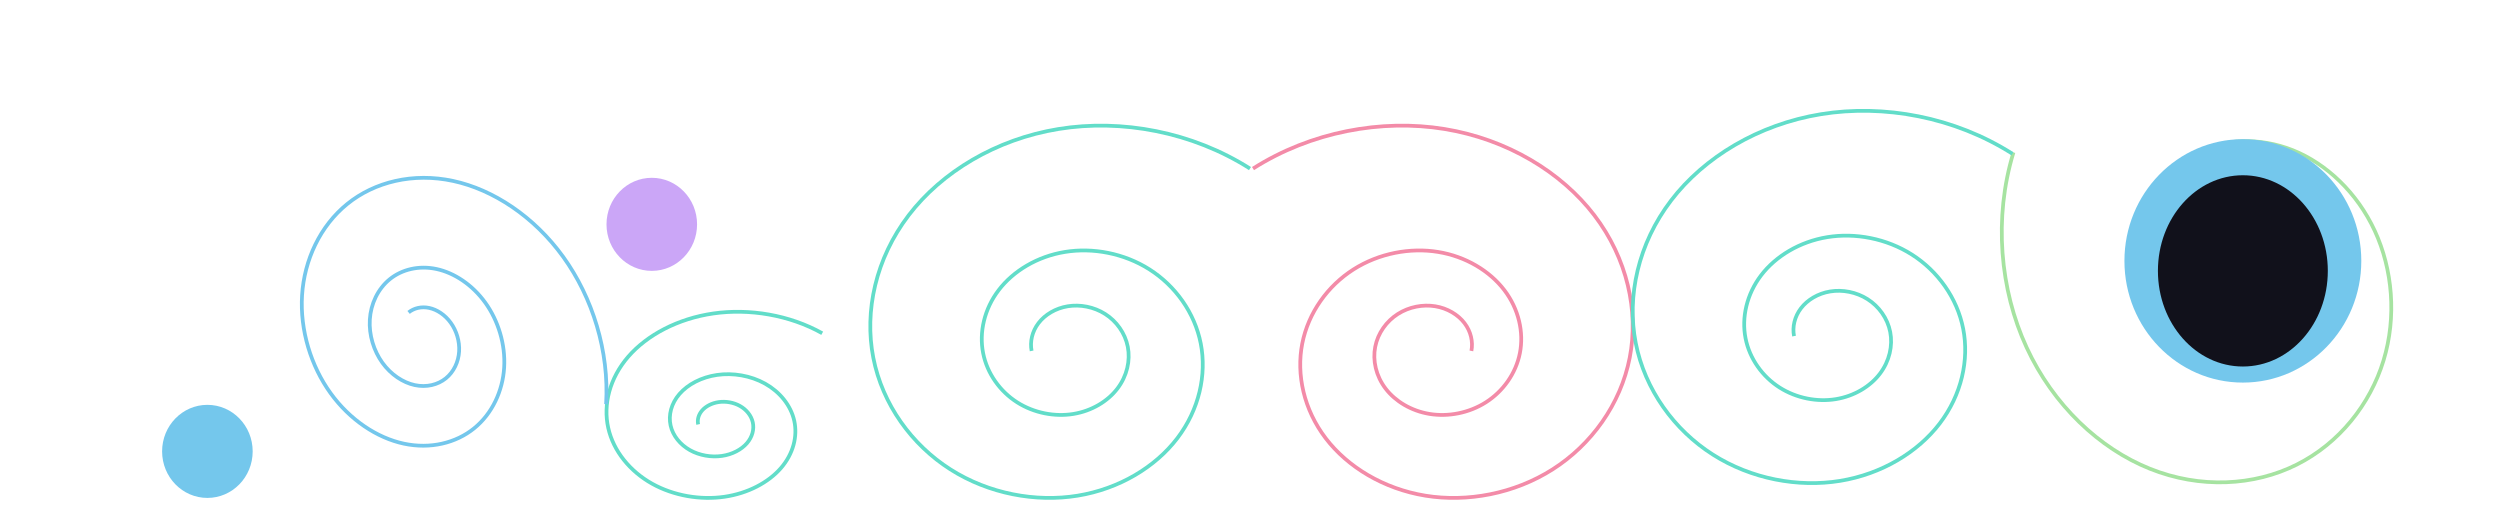
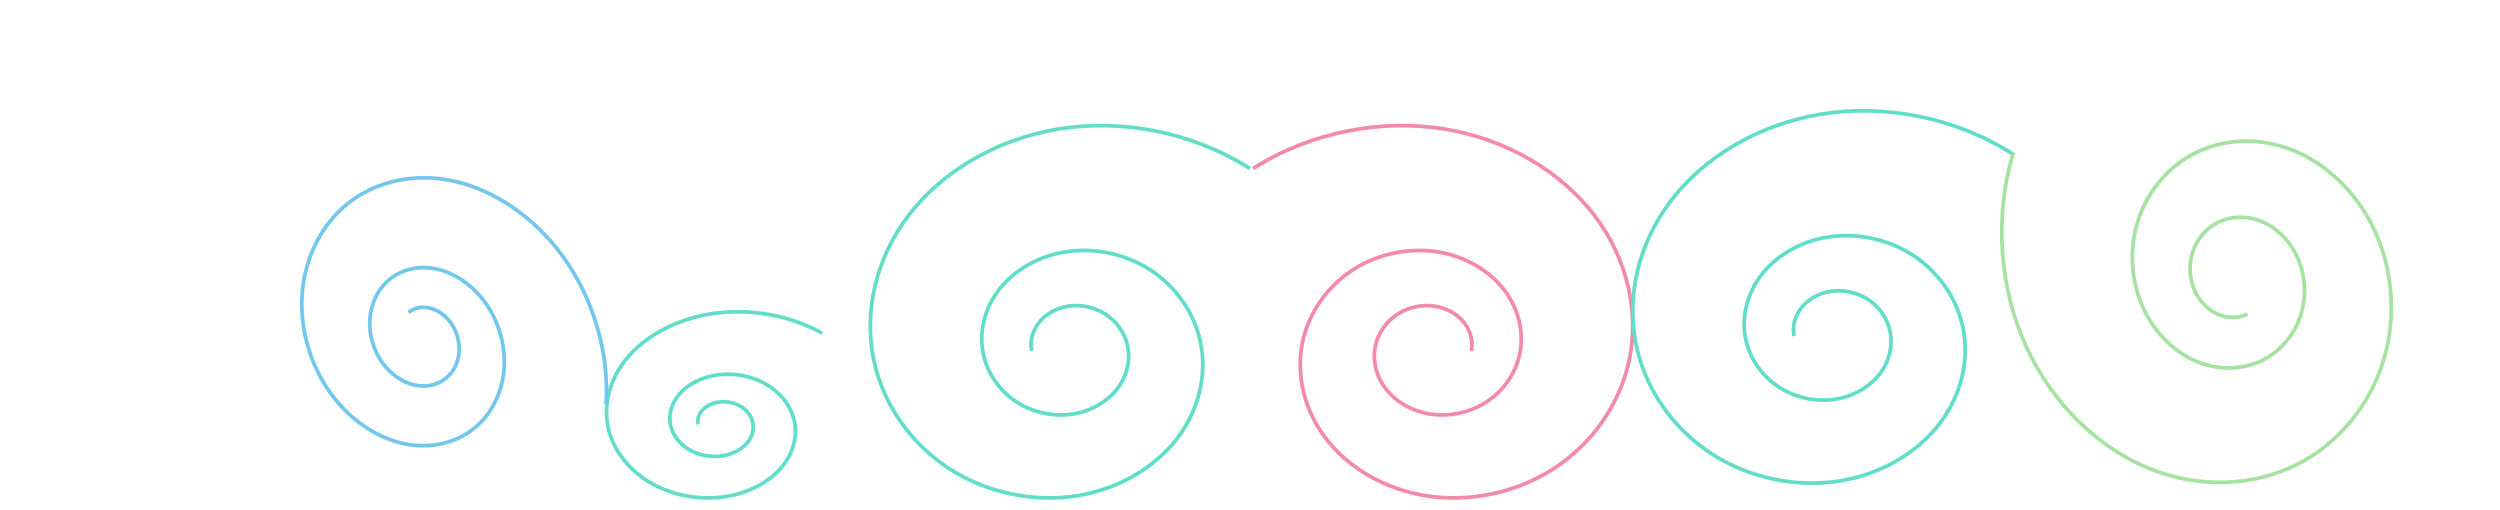
- <svg xmlns="http://www.w3.org/2000/svg" height="102.0px" stroke-miterlimit="10" style="fill-rule:nonzero;clip-rule:evenodd;stroke-linecap:round;stroke-linejoin:round;" version="1.1" viewBox="0 0 500 102" width="500.0px" xml:space="preserve">
+ <svg xmlns="http://www.w3.org/2000/svg" xmlns:ns1="http://vectornator.io" height="100%" stroke-miterlimit="10" style="fill-rule:nonzero;clip-rule:evenodd;stroke-linecap:round;stroke-linejoin:round;" version="1.1" viewBox="0 0 500 102" width="100%" xml:space="preserve">
  <defs />
-   <g id="Layer-1">
-     <path d="M449.531 62.791C447.869 63.624 445.768 63.739 443.801 62.952C441.835 62.164 440.028 60.47 438.987 58.216C437.945 55.961 437.692 53.166 438.473 50.601C439.254 48.036 441.074 45.736 443.575 44.483C446.075 43.231 449.236 43.057 452.194 44.241C455.153 45.426 457.871 47.975 459.438 51.367C461.005 54.758 461.385 58.964 460.21 62.823C459.035 66.682 456.297 70.142 452.535 72.026C448.774 73.91 444.019 74.172 439.568 72.39C435.117 70.608 431.028 66.773 428.671 61.671C426.313 56.568 425.742 50.241 427.509 44.436C429.276 38.63 433.395 33.425 439.055 30.59C444.714 27.755 451.867 27.362 458.563 30.043C465.26 32.724 471.411 38.493 474.957 46.169C478.504 53.845 479.364 63.363 476.705 72.097C474.047 80.831 467.849 88.663 459.335 92.928C450.822 97.192 440.06 97.784 429.986 93.751C419.912 89.717 410.658 81.038 405.323 69.49C399.987 57.942 398.694 43.622 402.693 30.483" fill="none" opacity="1" stroke="#a6e3a1" stroke-linecap="butt" stroke-linejoin="miter" stroke-width="0.75" />
-     <path d="M139.63 84.884C139.427 83.972 139.684 82.944 140.414 82.103C141.145 81.261 142.347 80.618 143.739 80.418C145.132 80.218 146.7 80.471 147.985 81.191C149.271 81.91 150.252 83.096 150.557 84.468C150.862 85.84 150.476 87.386 149.377 88.652C148.279 89.919 146.47 90.887 144.375 91.187C142.28 91.487 139.92 91.107 137.987 90.024C136.054 88.941 134.577 87.159 134.118 85.094C133.659 83.03 134.24 80.704 135.893 78.799C137.546 76.893 140.267 75.438 143.419 74.986C146.57 74.534 150.12 75.106 153.029 76.735C155.937 78.364 158.16 81.046 158.85 84.152C159.54 87.258 158.666 90.756 156.179 93.623C153.692 96.489 149.598 98.679 144.857 99.359C140.116 100.039 134.775 99.178 130.4 96.728C126.024 94.277 122.681 90.242 121.643 85.569C120.605 80.897 121.919 75.633 125.66 71.321C129.401 67.009 135.561 63.714 142.693 62.691C149.826 61.668 157.861 62.963 164.444 66.65" fill="none" opacity="1" stroke="#62ddc9" stroke-linecap="butt" stroke-linejoin="miter" stroke-width="0.75" />
-     <path d="M206.322 70.184C205.966 68.36 206.417 66.305 207.703 64.621C208.988 62.937 211.105 61.651 213.556 61.252C216.007 60.852 218.768 61.358 221.03 62.797C223.292 64.237 225.02 66.607 225.557 69.352C226.094 72.096 225.414 75.188 223.48 77.721C221.546 80.254 218.362 82.189 214.675 82.79C210.987 83.391 206.834 82.63 203.431 80.465C200.027 78.299 197.427 74.733 196.62 70.604C195.813 66.475 196.835 61.824 199.745 58.013C202.654 54.203 207.444 51.291 212.992 50.387C218.539 49.483 224.788 50.628 229.908 53.886C235.027 57.144 238.939 62.508 240.153 68.72C241.368 74.932 239.83 81.929 235.453 87.662C231.076 93.395 223.869 97.775 215.523 99.135C207.178 100.495 197.777 98.773 190.075 93.871C182.373 88.97 176.488 80.9 174.661 71.555C172.834 62.21 175.148 51.683 181.733 43.058C188.318 34.433 199.16 27.844 211.715 25.798C224.27 23.752 238.413 26.343 250 33.717" fill="none" opacity="1" stroke="#62ddc9" stroke-linecap="butt" stroke-linejoin="miter" stroke-width="0.75" />
-     <path d="M294.279 70.184C294.635 68.36 294.184 66.305 292.898 64.621C291.613 62.937 289.496 61.651 287.045 61.252C284.594 60.852 281.833 61.358 279.571 62.797C277.309 64.237 275.581 66.607 275.044 69.352C274.507 72.096 275.187 75.188 277.121 77.721C279.055 80.254 282.239 82.189 285.926 82.79C289.614 83.391 293.767 82.63 297.17 80.465C300.574 78.299 303.174 74.733 303.981 70.604C304.788 66.475 303.766 61.824 300.856 58.013C297.947 54.203 293.157 51.291 287.609 50.387C282.062 49.483 275.813 50.628 270.693 53.886C265.574 57.144 261.662 62.508 260.448 68.72C259.233 74.932 260.771 81.929 265.148 87.662C269.525 93.395 276.732 97.775 285.078 99.135C293.423 100.495 302.824 98.773 310.526 93.871C318.228 88.97 324.113 80.9 325.94 71.555C327.767 62.21 325.453 51.683 318.868 43.058C312.283 34.433 301.441 27.844 288.886 25.798C276.331 23.752 262.188 26.343 250.601 33.717" fill="none" opacity="1" stroke="#f38ba8" stroke-linecap="butt" stroke-linejoin="miter" stroke-width="0.75" />
-     <path d="M358.808 67.223C358.451 65.399 358.903 63.344 360.189 61.66C361.474 59.976 363.591 58.69 366.042 58.291C368.493 57.891 371.254 58.397 373.516 59.836C375.778 61.276 377.506 63.646 378.043 66.391C378.579 69.135 377.9 72.227 375.966 74.76C374.032 77.293 370.848 79.228 367.16 79.829C363.473 80.43 359.319 79.669 355.916 77.503C352.513 75.338 349.913 71.772 349.106 67.643C348.298 63.514 349.321 58.863 352.23 55.052C355.14 51.242 359.93 48.33 365.478 47.426C371.025 46.522 377.274 47.667 382.393 50.925C387.513 54.183 391.425 59.547 392.639 65.759C393.854 71.971 392.316 78.968 387.939 84.701C383.561 90.434 376.355 94.814 368.009 96.174C359.664 97.534 350.263 95.811 342.561 90.91C334.859 86.009 328.974 77.939 327.147 68.594C325.319 59.248 327.633 48.722 334.218 40.097C340.804 31.472 351.645 24.883 364.201 22.837C376.756 20.791 390.898 23.382 402.486 30.756" fill="none" opacity="1" stroke="#62ddc9" stroke-linecap="butt" stroke-linejoin="miter" stroke-width="0.75" />
-     <path d="M81.718 62.485C82.782 61.625 84.287 61.252 85.849 61.588C87.41 61.924 89.01 62.974 90.15 64.556C91.291 66.137 91.951 68.239 91.822 70.305C91.694 72.37 90.765 74.374 89.165 75.668C87.564 76.963 85.3 77.523 82.951 77.019C80.602 76.513 78.195 74.933 76.479 72.554C74.763 70.174 73.77 67.012 73.964 63.905C74.158 60.798 75.554 57.784 77.962 55.836C80.37 53.887 83.776 53.045 87.31 53.805C90.844 54.564 94.465 56.942 97.046 60.521C99.628 64.101 101.122 68.858 100.83 73.532C100.539 78.207 98.438 82.742 94.815 85.673C91.192 88.604 86.069 89.871 80.752 88.728C75.436 87.585 69.988 84.008 66.105 78.623C62.221 73.238 59.973 66.082 60.412 59.049C60.851 52.016 64.011 45.194 69.462 40.785C74.912 36.376 82.62 34.469 90.618 36.188C98.616 37.908 106.812 43.289 112.654 51.391C118.496 59.492 121.878 70.258 121.218 80.838" fill="none" opacity="1" stroke="#74c7ec" stroke-linecap="butt" stroke-linejoin="miter" stroke-width="0.75" />
-     <path d="M32.42 90.276C32.42 85.136 36.475 80.969 41.477 80.969C46.48 80.969 50.535 85.136 50.535 90.276C50.535 95.417 46.48 99.584 41.477 99.584C36.475 99.584 32.42 95.417 32.42 90.276Z" fill="#74c7ec" fill-rule="nonzero" opacity="1" stroke="none" />
-     <path d="M121.3 44.869C121.3 39.728 125.355 35.561 130.357 35.561C135.36 35.561 139.415 39.728 139.415 44.869C139.415 50.009 135.36 54.176 130.357 54.176C125.355 54.176 121.3 50.009 121.3 44.869Z" fill="#cba6f7" fill-rule="nonzero" opacity="1" stroke="none" />
-     <path d="M424.886 52.176C424.886 38.733 435.491 27.835 448.573 27.835C461.655 27.835 472.26 38.733 472.26 52.176C472.26 65.62 461.655 76.518 448.573 76.518C435.491 76.518 424.886 65.62 424.886 52.176Z" fill="#74c7ec" fill-rule="nonzero" opacity="1" stroke="none" />
-     <path d="M431.583 54.176C431.583 43.613 439.19 35.05 448.573 35.05C457.956 35.05 465.563 43.613 465.563 54.176C465.563 64.74 457.956 73.303 448.573 73.303C439.19 73.303 431.583 64.74 431.583 54.176Z" fill="#11111b" fill-rule="nonzero" opacity="1" stroke="none" />
+   <g id="Layer-1" ns1:layerName="Layer 1">
+     <path d="M449.531 62.791C447.869 63.624 445.768 63.739 443.801 62.952C441.835 62.164 440.028 60.47 438.987 58.216C437.945 55.961 437.692 53.166 438.473 50.601C439.254 48.036 441.074 45.736 443.575 44.483C446.075 43.231 449.236 43.057 452.194 44.241C455.153 45.426 457.871 47.975 459.438 51.367C461.005 54.758 461.385 58.964 460.21 62.823C459.035 66.682 456.297 70.142 452.535 72.026C448.774 73.91 444.019 74.172 439.568 72.39C435.117 70.608 431.028 66.773 428.671 61.671C426.313 56.568 425.742 50.241 427.509 44.436C429.276 38.63 433.395 33.425 439.055 30.59C444.714 27.755 451.867 27.362 458.563 30.043C465.26 32.724 471.411 38.493 474.957 46.169C478.504 53.845 479.364 63.363 476.705 72.097C474.047 80.831 467.849 88.663 459.335 92.928C450.822 97.192 440.06 97.784 429.986 93.751C419.912 89.717 410.658 81.038 405.323 69.49C399.987 57.942 398.694 43.622 402.693 30.483" fill="none" opacity="1" stroke="#a6e3a1" stroke-linecap="butt" stroke-linejoin="miter" stroke-width="0.75" ns1:layerName="Spiral 1" />
+     <path d="M139.63 84.884C139.427 83.972 139.684 82.944 140.414 82.103C141.145 81.261 142.347 80.618 143.739 80.418C145.132 80.218 146.7 80.471 147.985 81.191C149.271 81.91 150.252 83.096 150.557 84.468C150.862 85.84 150.476 87.386 149.377 88.652C148.279 89.919 146.47 90.887 144.375 91.187C142.28 91.487 139.92 91.107 137.987 90.024C136.054 88.941 134.577 87.159 134.118 85.094C133.659 83.03 134.24 80.704 135.893 78.799C137.546 76.893 140.267 75.438 143.419 74.986C146.57 74.534 150.12 75.106 153.029 76.735C155.937 78.364 158.16 81.046 158.85 84.152C159.54 87.258 158.666 90.756 156.179 93.623C153.692 96.489 149.598 98.679 144.857 99.359C140.116 100.039 134.775 99.178 130.4 96.728C126.024 94.277 122.681 90.242 121.643 85.569C120.605 80.897 121.919 75.633 125.66 71.321C129.401 67.009 135.561 63.714 142.693 62.691C149.826 61.668 157.861 62.963 164.444 66.65" fill="none" opacity="1" stroke="#62ddc9" stroke-linecap="butt" stroke-linejoin="miter" stroke-width="0.75" ns1:layerName="Spiral 2" />
+     <path d="M206.322 70.184C205.966 68.36 206.417 66.305 207.703 64.621C208.988 62.937 211.105 61.651 213.556 61.252C216.007 60.852 218.768 61.358 221.03 62.797C223.292 64.237 225.02 66.607 225.557 69.352C226.094 72.096 225.414 75.188 223.48 77.721C221.546 80.254 218.362 82.189 214.675 82.79C210.987 83.391 206.834 82.63 203.431 80.465C200.027 78.299 197.427 74.733 196.62 70.604C195.813 66.475 196.835 61.824 199.745 58.013C202.654 54.203 207.444 51.291 212.992 50.387C218.539 49.483 224.788 50.628 229.908 53.886C235.027 57.144 238.939 62.508 240.153 68.72C241.368 74.932 239.83 81.929 235.453 87.662C231.076 93.395 223.869 97.775 215.523 99.135C207.178 100.495 197.777 98.773 190.075 93.871C182.373 88.97 176.488 80.9 174.661 71.555C172.834 62.21 175.148 51.683 181.733 43.058C188.318 34.433 199.16 27.844 211.715 25.798C224.27 23.752 238.413 26.343 250 33.717" fill="none" opacity="1" stroke="#62ddc9" stroke-linecap="butt" stroke-linejoin="miter" stroke-width="0.75" ns1:layerName="Spiral 3" />
+     <path d="M294.279 70.184C294.635 68.36 294.184 66.305 292.898 64.621C291.613 62.937 289.496 61.651 287.045 61.252C284.594 60.852 281.833 61.358 279.571 62.797C277.309 64.237 275.581 66.607 275.044 69.352C274.507 72.096 275.187 75.188 277.121 77.721C279.055 80.254 282.239 82.189 285.926 82.79C289.614 83.391 293.767 82.63 297.17 80.465C300.574 78.299 303.174 74.733 303.981 70.604C304.788 66.475 303.766 61.824 300.856 58.013C297.947 54.203 293.157 51.291 287.609 50.387C282.062 49.483 275.813 50.628 270.693 53.886C265.574 57.144 261.662 62.508 260.448 68.72C259.233 74.932 260.771 81.929 265.148 87.662C269.525 93.395 276.732 97.775 285.078 99.135C293.423 100.495 302.824 98.773 310.526 93.871C318.228 88.97 324.113 80.9 325.94 71.555C327.767 62.21 325.453 51.683 318.868 43.058C312.283 34.433 301.441 27.844 288.886 25.798C276.331 23.752 262.188 26.343 250.601 33.717" fill="none" opacity="1" stroke="#f38ba8" stroke-linecap="butt" stroke-linejoin="miter" stroke-width="0.75" ns1:layerName="Spiral 6" />
+     <path d="M358.808 67.223C358.451 65.399 358.903 63.344 360.189 61.66C361.474 59.976 363.591 58.69 366.042 58.291C368.493 57.891 371.254 58.397 373.516 59.836C375.778 61.276 377.506 63.646 378.043 66.391C378.579 69.135 377.9 72.227 375.966 74.76C374.032 77.293 370.848 79.228 367.16 79.829C363.473 80.43 359.319 79.669 355.916 77.503C352.513 75.338 349.913 71.772 349.106 67.643C348.298 63.514 349.321 58.863 352.23 55.052C355.14 51.242 359.93 48.33 365.478 47.426C371.025 46.522 377.274 47.667 382.393 50.925C387.513 54.183 391.425 59.547 392.639 65.759C393.854 71.971 392.316 78.968 387.939 84.701C383.561 90.434 376.355 94.814 368.009 96.174C359.664 97.534 350.263 95.811 342.561 90.91C334.859 86.009 328.974 77.939 327.147 68.594C325.319 59.248 327.633 48.722 334.218 40.097C340.804 31.472 351.645 24.883 364.201 22.837C376.756 20.791 390.898 23.382 402.486 30.756" fill="none" opacity="1" stroke="#62ddc9" stroke-linecap="butt" stroke-linejoin="miter" stroke-width="0.75" ns1:layerName="Spiral 4" />
+     <path d="M81.718 62.485C82.782 61.625 84.287 61.252 85.849 61.588C87.41 61.924 89.01 62.974 90.15 64.556C91.291 66.137 91.951 68.239 91.822 70.305C91.694 72.37 90.765 74.374 89.165 75.668C87.564 76.963 85.3 77.523 82.951 77.019C80.602 76.513 78.195 74.933 76.479 72.554C74.763 70.174 73.77 67.012 73.964 63.905C74.158 60.798 75.554 57.784 77.962 55.836C80.37 53.887 83.776 53.045 87.31 53.805C90.844 54.564 94.465 56.942 97.046 60.521C99.628 64.101 101.122 68.858 100.83 73.532C100.539 78.207 98.438 82.742 94.815 85.673C91.192 88.604 86.069 89.871 80.752 88.728C75.436 87.585 69.988 84.008 66.105 78.623C62.221 73.238 59.973 66.082 60.412 59.049C60.851 52.016 64.011 45.194 69.462 40.785C74.912 36.376 82.62 34.469 90.618 36.188C98.616 37.908 106.812 43.289 112.654 51.391C118.496 59.492 121.878 70.258 121.218 80.838" fill="none" opacity="1" stroke="#74c7ec" stroke-linecap="butt" stroke-linejoin="miter" stroke-width="0.75" ns1:layerName="Spiral 5" />
  </g>
</svg>
